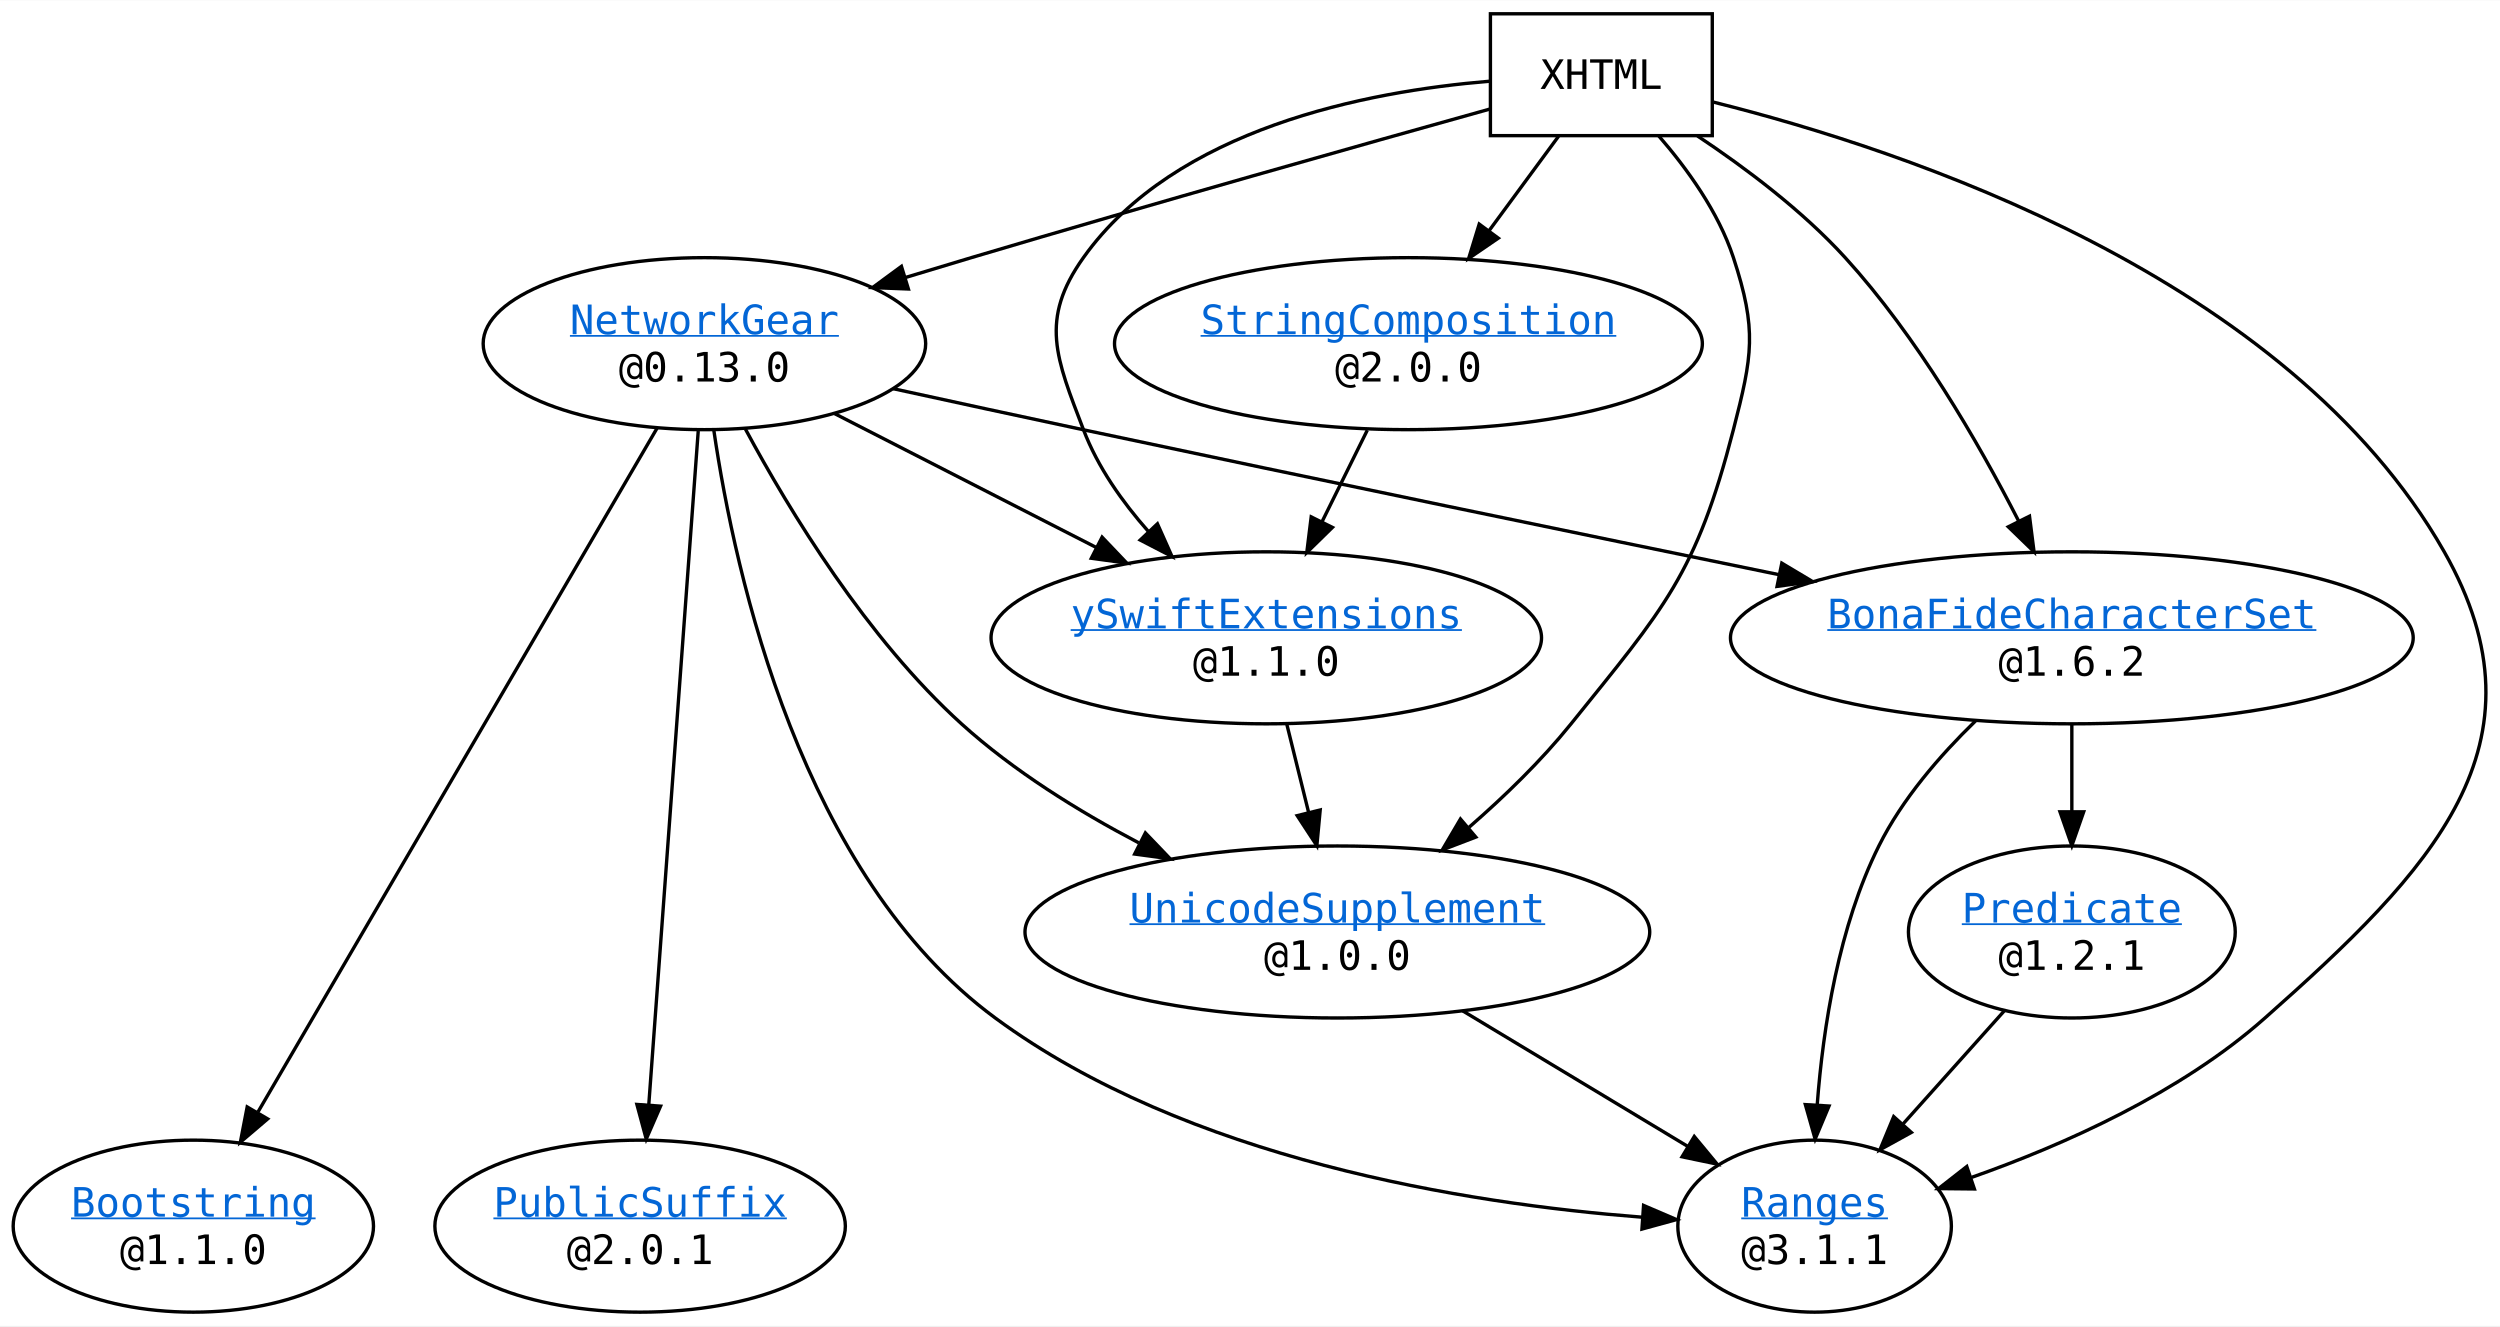
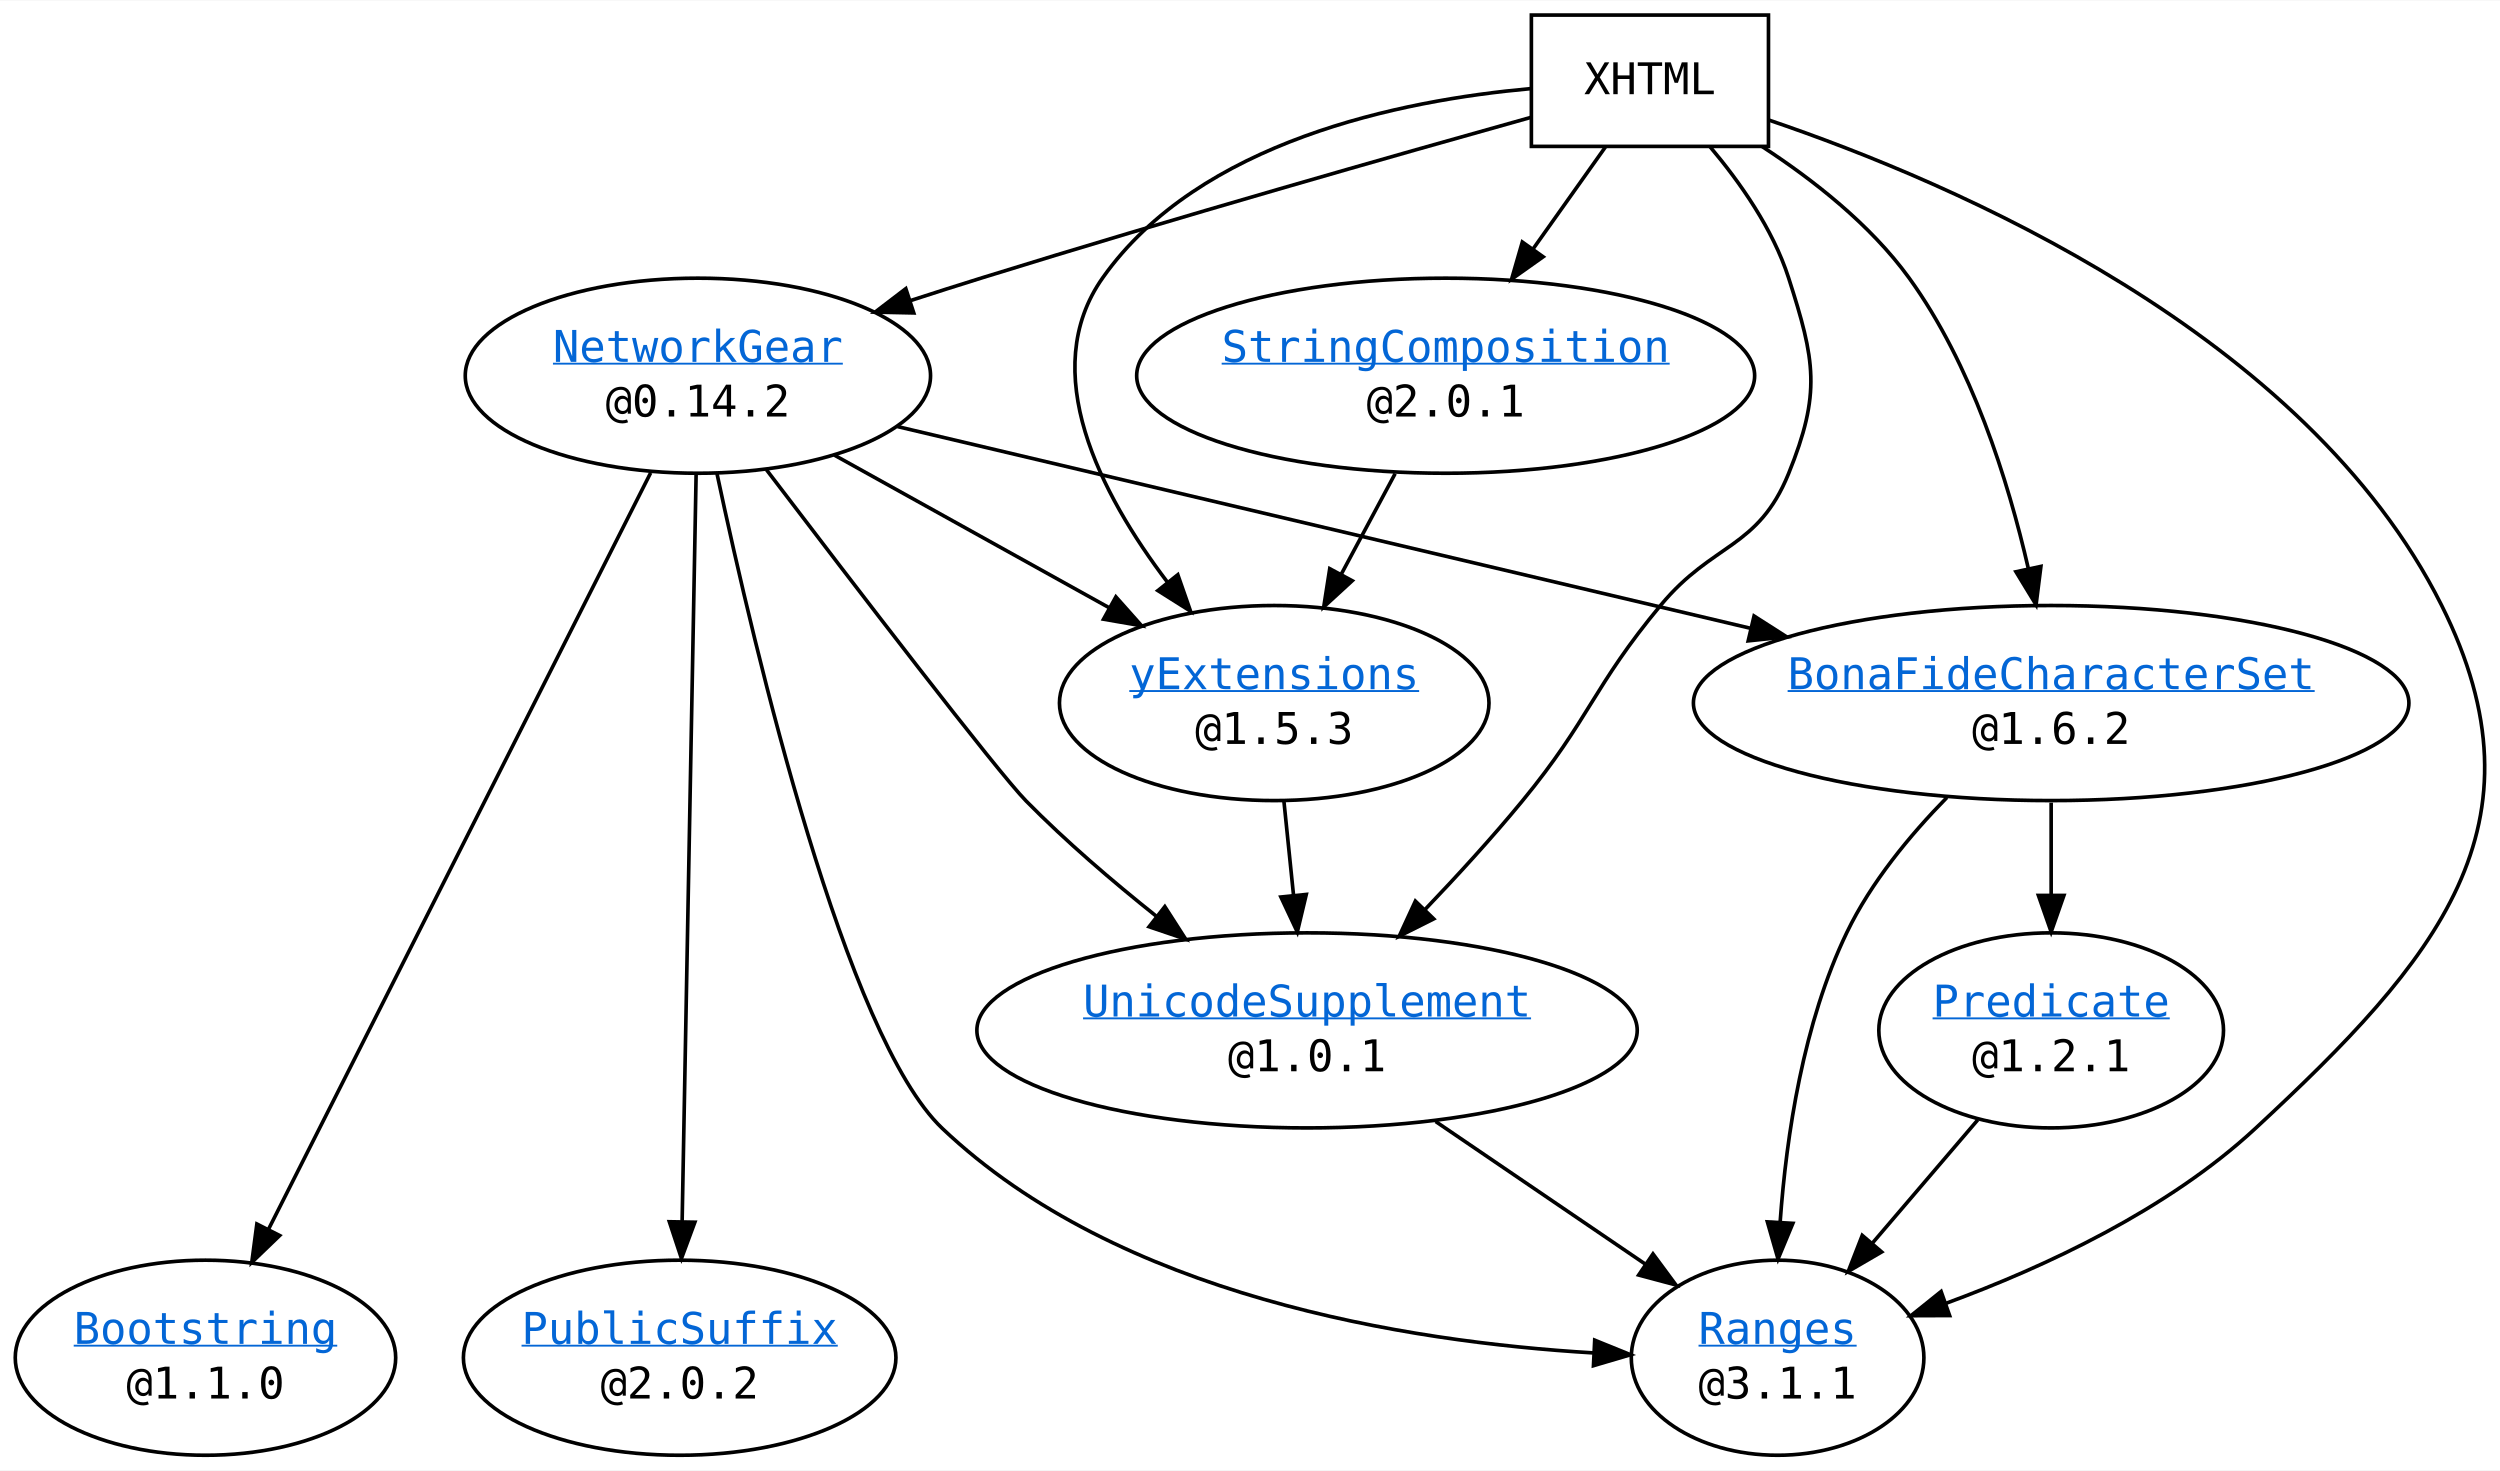
- <svg xmlns="http://www.w3.org/2000/svg" xmlns:xlink="http://www.w3.org/1999/xlink" width="739pt" height="392pt" viewBox="0.00 0.00 738.62 391.65">
+ <svg xmlns="http://www.w3.org/2000/svg" xmlns:xlink="http://www.w3.org/1999/xlink" width="685pt" height="403pt" viewBox="0.00 0.00 685.38 402.96">
  <style>
a.external_repository_anchor {
  fill: #0366d6;
  text-decoration: underline;
}
</style>
-   <g id="graph0" class="graph" transform="scale(1 1) rotate(0) translate(4 387.65)">
-     <polygon fill="white" stroke="transparent" points="-4,4 -4,-387.65 734.62,-387.65 734.62,4 -4,4" />
+   <g id="graph0" class="graph" transform="scale(1 1) rotate(0) translate(4 398.96)">
+     <polygon fill="white" stroke="transparent" points="-4,4 -4,-398.96 681.38,-398.96 681.38,4 -4,4" />
    <g id="node1" class="node">
-       <ellipse fill="none" stroke="black" cx="608.12" cy="-199.28" rx="100.86" ry="25.41" />
-       <text text-anchor="middle" x="608.12" y="-202.08" font-family="monospace" font-size="12px">
+       <ellipse fill="none" stroke="black" cx="558.33" cy="-206.35" rx="98.08" ry="26.74" />
+       <text text-anchor="middle" x="558.33" y="-210.15" font-family="monospace" font-size="12px">
        <a href="https://github.com/YOCKOW/SwiftBonaFideCharacterSet.git" xlink:href="https://github.com/YOCKOW/SwiftBonaFideCharacterSet.git" class="external_repository_anchor">BonaFideCharacterSet</a>
      </text>
-       <text text-anchor="middle" x="608.12" y="-188.08" font-family="monospace" font-size="12px">@1.6.2</text>
+       <text text-anchor="middle" x="558.33" y="-195.15" font-family="monospace" font-size="12px">@1.6.2</text>
    </g>
    <g id="node4" class="node">
-       <ellipse fill="none" stroke="black" cx="608.12" cy="-112.37" rx="48.28" ry="25.41" />
-       <text text-anchor="middle" x="608.12" y="-115.17" font-family="monospace" font-size="12px">
+       <ellipse fill="none" stroke="black" cx="558.33" cy="-116.61" rx="47.25" ry="26.74" />
+       <text text-anchor="middle" x="558.33" y="-120.41" font-family="monospace" font-size="12px">
        <a href="https://github.com/YOCKOW/SwiftPredicate.git" xlink:href="https://github.com/YOCKOW/SwiftPredicate.git" class="external_repository_anchor">Predicate</a>
      </text>
-       <text text-anchor="middle" x="608.12" y="-101.17" font-family="monospace" font-size="12px">@1.2.1</text>
+       <text text-anchor="middle" x="558.33" y="-105.41" font-family="monospace" font-size="12px">@1.2.1</text>
    </g>
    <g id="edge1" class="edge">
-       <path fill="none" stroke="black" d="M608.12,-173.72C608.12,-165.71 608.12,-156.66 608.12,-148.05" />
-       <polygon fill="black" stroke="black" points="611.62,-147.87 608.12,-137.87 604.62,-147.87 611.62,-147.87" />
+       <path fill="none" stroke="black" d="M558.33,-179.03C558.33,-171.06 558.33,-162.17 558.33,-153.68" />
+       <polygon fill="black" stroke="black" points="561.83,-153.61 558.33,-143.61 554.83,-153.61 561.83,-153.61" />
    </g>
    <g id="node6" class="node">
-       <ellipse fill="none" stroke="black" cx="532.12" cy="-25.46" rx="40.41" ry="25.41" />
-       <text text-anchor="middle" x="532.12" y="-28.26" font-family="monospace" font-size="12px">
+       <ellipse fill="none" stroke="black" cx="483.33" cy="-26.87" rx="40.11" ry="26.74" />
+       <text text-anchor="middle" x="483.33" y="-30.67" font-family="monospace" font-size="12px">
        <a href="https://github.com/YOCKOW/SwiftRanges.git" xlink:href="https://github.com/YOCKOW/SwiftRanges.git" class="external_repository_anchor">Ranges</a>
      </text>
-       <text text-anchor="middle" x="532.12" y="-14.26" font-family="monospace" font-size="12px">@3.1.1</text>
+       <text text-anchor="middle" x="483.33" y="-15.67" font-family="monospace" font-size="12px">@3.1.1</text>
    </g>
    <g id="edge2" class="edge">
-       <path fill="none" stroke="black" d="M579.66,-174.72C569.09,-164.46 558,-151.64 551.12,-137.82 539.25,-114.03 534.63,-84.22 532.9,-61.42" />
-       <polygon fill="black" stroke="black" points="536.38,-60.95 532.28,-51.18 529.39,-61.37 536.38,-60.95" />
+       <path fill="none" stroke="black" d="M529.76,-180.47C519.54,-170.05 508.93,-157.18 502.33,-143.48 490.38,-118.69 485.75,-87.82 484.04,-64.21" />
+       <polygon fill="black" stroke="black" points="487.52,-63.71 483.45,-53.93 480.53,-64.11 487.52,-63.71" />
    </g>
    <g id="node2" class="node">
-       <ellipse fill="none" stroke="black" cx="53.12" cy="-25.46" rx="53.23" ry="25.41" />
-       <text text-anchor="middle" x="53.12" y="-28.26" font-family="monospace" font-size="12px">
+       <ellipse fill="none" stroke="black" cx="52.33" cy="-26.87" rx="52.15" ry="26.74" />
+       <text text-anchor="middle" x="52.33" y="-30.67" font-family="monospace" font-size="12px">
        <a href="https://github.com/YOCKOW/SwiftBootstring.git" xlink:href="https://github.com/YOCKOW/SwiftBootstring.git" class="external_repository_anchor">Bootstring</a>
      </text>
-       <text text-anchor="middle" x="53.12" y="-14.26" font-family="monospace" font-size="12px">@1.1.0</text>
+       <text text-anchor="middle" x="52.33" y="-15.67" font-family="monospace" font-size="12px">@1.1.0</text>
    </g>
    <g id="node3" class="node">
-       <ellipse fill="none" stroke="black" cx="204.12" cy="-286.19" rx="65.37" ry="25.41" />
-       <text text-anchor="middle" x="204.12" y="-288.99" font-family="monospace" font-size="12px">
+       <ellipse fill="none" stroke="black" cx="187.33" cy="-296.09" rx="63.78" ry="26.74" />
+       <text text-anchor="middle" x="187.33" y="-299.89" font-family="monospace" font-size="12px">
        <a href="https://github.com/YOCKOW/SwiftNetworkGear.git" xlink:href="https://github.com/YOCKOW/SwiftNetworkGear.git" class="external_repository_anchor">NetworkGear</a>
      </text>
-       <text text-anchor="middle" x="204.12" y="-274.99" font-family="monospace" font-size="12px">@0.13.0</text>
+       <text text-anchor="middle" x="187.33" y="-284.89" font-family="monospace" font-size="12px">@0.14.2</text>
    </g>
    <g id="edge3" class="edge">
-       <path fill="none" stroke="black" d="M259.92,-272.88C277.86,-268.96 297.82,-264.63 316.12,-260.74 385.17,-246.05 463.5,-229.86 521.64,-217.93" />
-       <polygon fill="black" stroke="black" points="522.43,-221.34 531.53,-215.9 521.03,-214.48 522.43,-221.34" />
+       <path fill="none" stroke="black" d="M242.07,-282.14C303.77,-267.55 404.73,-243.67 475.96,-226.83" />
+       <polygon fill="black" stroke="black" points="476.88,-230.21 485.81,-224.5 475.27,-223.4 476.88,-230.21" />
    </g>
    <g id="edge4" class="edge">
-       <path fill="none" stroke="black" d="M190.18,-261.31C163.04,-214.82 103.07,-112.06 72.24,-59.23" />
-       <polygon fill="black" stroke="black" points="75.08,-57.15 67.02,-50.28 69.03,-60.68 75.08,-57.15" />
+       <path fill="none" stroke="black" d="M174.38,-269.47C149.98,-221.16 97.15,-116.6 69.69,-62.25" />
+       <polygon fill="black" stroke="black" points="72.67,-60.37 65.03,-53.02 66.42,-63.53 72.67,-60.37" />
    </g>
    <g id="node5" class="node">
-       <ellipse fill="none" stroke="black" cx="185.12" cy="-25.46" rx="60.64" ry="25.41" />
-       <text text-anchor="middle" x="185.12" y="-28.26" font-family="monospace" font-size="12px">
+       <ellipse fill="none" stroke="black" cx="182.33" cy="-26.87" rx="59.29" ry="26.74" />
+       <text text-anchor="middle" x="182.33" y="-30.67" font-family="monospace" font-size="12px">
        <a href="https://github.com/YOCKOW/SwiftPublicSuffix.git" xlink:href="https://github.com/YOCKOW/SwiftPublicSuffix.git" class="external_repository_anchor">PublicSuffix</a>
      </text>
-       <text text-anchor="middle" x="185.12" y="-14.26" font-family="monospace" font-size="12px">@2.0.1</text>
+       <text text-anchor="middle" x="182.33" y="-15.67" font-family="monospace" font-size="12px">@2.0.2</text>
    </g>
    <g id="edge5" class="edge">
-       <path fill="none" stroke="black" d="M202.29,-260.38C198.9,-214.11 191.59,-114.55 187.69,-61.47" />
-       <polygon fill="black" stroke="black" points="191.16,-60.91 186.93,-51.19 184.17,-61.42 191.16,-60.91" />
+       <path fill="none" stroke="black" d="M186.84,-268.98C185.94,-221.09 184.03,-119.1 183.01,-64.37" />
+       <polygon fill="black" stroke="black" points="186.5,-64.02 182.82,-54.08 179.5,-64.15 186.5,-64.02" />
    </g>
    <g id="edge6" class="edge">
-       <path fill="none" stroke="black" d="M206.91,-260.53C213.23,-217.44 232.83,-129.03 290.12,-86.91 346.7,-45.31 428.72,-32.15 481.24,-28.1" />
-       <polygon fill="black" stroke="black" points="481.59,-31.58 491.33,-27.4 481.11,-24.6 481.59,-31.58" />
+       <path fill="none" stroke="black" d="M192.57,-269.2C203.07,-219.8 227.95,-114.79 254.33,-89.74 302.66,-43.84 381.41,-31.25 432.8,-28.19" />
+       <polygon fill="black" stroke="black" points="433.19,-31.68 443.01,-27.69 432.85,-24.69 433.19,-31.68" />
    </g>
    <g id="node8" class="node">
-       <ellipse fill="none" stroke="black" cx="391.12" cy="-112.37" rx="92.29" ry="25.41" />
-       <text text-anchor="middle" x="391.12" y="-115.17" font-family="monospace" font-size="12px">
+       <ellipse fill="none" stroke="black" cx="354.33" cy="-116.61" rx="90.52" ry="26.74" />
+       <text text-anchor="middle" x="354.33" y="-120.41" font-family="monospace" font-size="12px">
        <a href="https://github.com/YOCKOW/SwiftUnicodeSupplement.git" xlink:href="https://github.com/YOCKOW/SwiftUnicodeSupplement.git" class="external_repository_anchor">UnicodeSupplement</a>
      </text>
-       <text text-anchor="middle" x="391.12" y="-101.17" font-family="monospace" font-size="12px">@1.0.0</text>
+       <text text-anchor="middle" x="354.33" y="-105.41" font-family="monospace" font-size="12px">@1.0.1</text>
    </g>
    <g id="edge7" class="edge">
-       <path fill="none" stroke="black" d="M216.2,-261.01C229.31,-236.64 252.17,-199.11 280.12,-173.82 295.43,-159.97 314.48,-148.13 332.46,-138.7" />
-       <polygon fill="black" stroke="black" points="334.4,-141.64 341.73,-133.99 331.23,-135.4 334.4,-141.64" />
+       <path fill="none" stroke="black" d="M206.1,-270.34C230.1,-238.82 269.5,-187.43 277.33,-179.48 288.18,-168.46 300.94,-157.53 312.92,-147.98" />
+       <polygon fill="black" stroke="black" points="315.34,-150.54 321.06,-141.62 311.02,-145.02 315.34,-150.54" />
    </g>
    <g id="node10" class="node">
-       <ellipse fill="none" stroke="black" cx="370.12" cy="-199.28" rx="81.32" ry="25.41" />
-       <text text-anchor="middle" x="370.12" y="-202.08" font-family="monospace" font-size="12px">
-         <a href="https://github.com/YOCKOW/ySwiftExtensions.git" xlink:href="https://github.com/YOCKOW/ySwiftExtensions.git" class="external_repository_anchor">ySwiftExtensions</a>
+       <ellipse fill="none" stroke="black" cx="345.33" cy="-206.35" rx="58.88" ry="26.74" />
+       <text text-anchor="middle" x="345.33" y="-210.15" font-family="monospace" font-size="12px">
+         <a href="https://github.com/YOCKOW/ySwiftExtensions.git" xlink:href="https://github.com/YOCKOW/ySwiftExtensions.git" class="external_repository_anchor">yExtensions</a>
      </text>
-       <text text-anchor="middle" x="370.12" y="-188.08" font-family="monospace" font-size="12px">@1.1.0</text>
+       <text text-anchor="middle" x="345.33" y="-195.15" font-family="monospace" font-size="12px">@1.5.3</text>
    </g>
    <g id="edge8" class="edge">
-       <path fill="none" stroke="black" d="M242.62,-265.5C265.65,-253.72 295.17,-238.62 320.01,-225.91" />
-       <polygon fill="black" stroke="black" points="321.61,-229.02 328.92,-221.35 318.43,-222.79 321.61,-229.02" />
+       <path fill="none" stroke="black" d="M224.77,-274.3C247.35,-261.76 276.25,-245.71 300.1,-232.47" />
+       <polygon fill="black" stroke="black" points="301.92,-235.46 308.97,-227.54 298.53,-229.34 301.92,-235.46" />
    </g>
    <g id="edge9" class="edge">
-       <path fill="none" stroke="black" d="M588.15,-89.06C579.02,-78.86 568.08,-66.64 558.3,-55.71" />
-       <polygon fill="black" stroke="black" points="560.7,-53.15 551.43,-48.03 555.49,-57.82 560.7,-53.15" />
+       <path fill="none" stroke="black" d="M538.23,-92.1C529.36,-81.72 518.82,-69.4 509.36,-58.33" />
+       <polygon fill="black" stroke="black" points="511.86,-55.87 502.7,-50.54 506.54,-60.41 511.86,-55.87" />
    </g>
    <g id="node7" class="node">
-       <ellipse fill="none" stroke="black" cx="412.12" cy="-286.19" rx="86.84" ry="25.41" />
-       <text text-anchor="middle" x="412.12" y="-288.99" font-family="monospace" font-size="12px">
+       <ellipse fill="none" stroke="black" cx="392.33" cy="-296.09" rx="84.71" ry="26.74" />
+       <text text-anchor="middle" x="392.33" y="-299.89" font-family="monospace" font-size="12px">
        <a href="https://github.com/YOCKOW/SwiftStringComposition.git" xlink:href="https://github.com/YOCKOW/SwiftStringComposition.git" class="external_repository_anchor">StringComposition</a>
      </text>
-       <text text-anchor="middle" x="412.12" y="-274.99" font-family="monospace" font-size="12px">@2.0.0</text>
+       <text text-anchor="middle" x="392.33" y="-284.89" font-family="monospace" font-size="12px">@2.0.1</text>
    </g>
    <g id="edge10" class="edge">
-       <path fill="none" stroke="black" d="M399.97,-260.63C395.8,-252.2 391.05,-242.61 386.6,-233.6" />
-       <polygon fill="black" stroke="black" points="389.66,-231.9 382.09,-224.49 383.39,-235.01 389.66,-231.9" />
+       <path fill="none" stroke="black" d="M378.48,-269.24C373.85,-260.6 368.61,-250.82 363.69,-241.64" />
+       <polygon fill="black" stroke="black" points="366.72,-239.88 358.91,-232.71 360.55,-243.18 366.72,-239.88" />
    </g>
    <g id="edge11" class="edge">
-       <path fill="none" stroke="black" d="M428.16,-89.06C448.63,-76.73 474,-61.45 494.55,-49.08" />
-       <polygon fill="black" stroke="black" points="496.57,-51.95 503.33,-43.79 492.96,-45.95 496.57,-51.95" />
+       <path fill="none" stroke="black" d="M389.58,-91.63C407.4,-79.51 429,-64.82 446.97,-52.59" />
+       <polygon fill="black" stroke="black" points="449.17,-55.33 455.47,-46.81 445.24,-49.54 449.17,-55.33" />
    </g>
    <g id="node9" class="node">
-       <polygon fill="none" stroke="black" points="501.89,-383.65 436.34,-383.65 436.34,-347.65 501.89,-347.65 501.89,-383.65" />
-       <text text-anchor="middle" x="469.12" y="-361.45" font-family="monospace" font-size="12px">XHTML</text>
+       <polygon fill="none" stroke="black" points="480.83,-394.96 415.83,-394.96 415.83,-358.96 480.83,-358.96 480.83,-394.96" />
+       <text text-anchor="middle" x="448.33" y="-373.26" font-family="monospace" font-size="12px">XHTML</text>
    </g>
    <g id="edge12" class="edge">
-       <path fill="none" stroke="black" d="M497.51,-347.56C511.69,-338.13 528.47,-325.53 541.12,-311.65 562.35,-288.34 580.37,-257.29 592.35,-233.9" />
-       <polygon fill="black" stroke="black" points="595.61,-235.22 596.95,-224.71 589.35,-232.08 595.61,-235.22" />
+       <path fill="none" stroke="black" d="M479.05,-358.94C493.02,-349.85 508.76,-337.53 519.33,-322.96 536.52,-299.25 546.52,-267.44 552.08,-243.18" />
+       <polygon fill="black" stroke="black" points="555.52,-243.81 554.19,-233.29 548.68,-242.34 555.52,-243.81" />
    </g>
    <g id="edge13" class="edge">
-       <path fill="none" stroke="black" d="M436.12,-355.49C398.89,-345.1 336.54,-327.53 283.12,-311.65 276.74,-309.75 270.08,-307.74 263.45,-305.72" />
-       <polygon fill="black" stroke="black" points="264.38,-302.34 253.79,-302.76 262.33,-309.03 264.38,-302.34" />
+       <path fill="none" stroke="black" d="M415.82,-366.95C379.14,-356.69 317.76,-339.24 265.33,-322.96 258.92,-320.97 252.23,-318.84 245.59,-316.68" />
+       <polygon fill="black" stroke="black" points="246.51,-313.3 235.91,-313.53 244.33,-319.96 246.51,-313.3" />
    </g>
    <g id="edge14" class="edge">
-       <path fill="none" stroke="black" d="M502.29,-357.54C558.75,-343.44 671.92,-305.99 718.12,-224.74 750.55,-167.68 714.24,-130.43 665.12,-86.91 640.26,-64.89 606.04,-49.58 578.54,-39.88" />
-       <polygon fill="black" stroke="black" points="579.33,-36.45 568.74,-36.56 577.08,-43.08 579.33,-36.45" />
+       <path fill="none" stroke="black" d="M480.93,-366.18C531.8,-348.91 628.07,-307.61 665.33,-233.22 695.63,-172.71 663.95,-135.75 614.33,-89.74 590.26,-67.43 556.7,-51.79 529.57,-41.81" />
+       <polygon fill="black" stroke="black" points="530.49,-38.43 519.89,-38.39 528.16,-45.03 530.49,-38.43" />
    </g>
    <g id="edge15" class="edge">
-       <path fill="none" stroke="black" d="M456.47,-347.46C450.43,-339.25 443,-329.16 435.96,-319.59" />
-       <polygon fill="black" stroke="black" points="438.67,-317.36 429.92,-311.38 433.03,-321.51 438.67,-317.36" />
+       <path fill="none" stroke="black" d="M436.17,-358.85C430.35,-350.65 423.17,-340.53 416.31,-330.87" />
+       <polygon fill="black" stroke="black" points="419.06,-328.69 410.41,-322.56 413.35,-332.74 419.06,-328.69" />
    </g>
    <g id="edge16" class="edge">
-       <path fill="none" stroke="black" d="M486.01,-347.64C494.41,-337.96 503.7,-325.11 508.12,-311.65 515.17,-290.15 513.76,-282.65 508.12,-260.74 497.1,-218.01 487.79,-208.19 460.12,-173.82 451.36,-162.95 440.51,-152.43 430.03,-143.31" />
-       <polygon fill="black" stroke="black" points="432.02,-140.41 422.12,-136.62 427.49,-145.75 432.02,-140.41" />
+       <path fill="none" stroke="black" d="M464.79,-358.88C472.98,-349.18 482.03,-336.33 486.33,-322.96 493.64,-300.22 495.31,-291.35 486.33,-269.22 477.93,-248.54 465.59,-250.38 451.33,-233.22 432.63,-210.72 431.91,-202.07 413.33,-179.48 405.07,-169.44 395.55,-159.03 386.61,-149.68" />
+       <polygon fill="black" stroke="black" points="389.06,-147.18 379.59,-142.43 384.03,-152.05 389.06,-147.18" />
    </g>
    <g id="edge17" class="edge">
-       <path fill="none" stroke="black" d="M436.04,-363.72C399.82,-360.73 343.26,-349.78 316.12,-311.65 302.99,-293.21 308.05,-281.88 316.12,-260.74 320.31,-249.75 327.51,-239.5 335.32,-230.67" />
-       <polygon fill="black" stroke="black" points="337.96,-232.97 342.27,-223.3 332.87,-228.17 337.96,-232.97" />
+       <path fill="none" stroke="black" d="M415.56,-374.79C380.01,-371.57 324.8,-360.39 298.33,-322.96 280.23,-297.37 297.59,-263.79 316.11,-239.42" />
+       <polygon fill="black" stroke="black" points="318.9,-241.53 322.39,-231.53 313.43,-237.18 318.9,-241.53" />
    </g>
    <g id="edge18" class="edge">
-       <path fill="none" stroke="black" d="M376.19,-173.72C378.19,-165.62 380.46,-156.46 382.61,-147.77" />
-       <polygon fill="black" stroke="black" points="386.05,-148.42 385.06,-137.87 379.26,-146.74 386.05,-148.42" />
+       <path fill="none" stroke="black" d="M347.98,-179.5C348.8,-171.45 349.73,-162.42 350.61,-153.8" />
+       <polygon fill="black" stroke="black" points="354.12,-153.88 351.66,-143.58 347.16,-153.17 354.12,-153.88" />
    </g>
  </g>
</svg>
